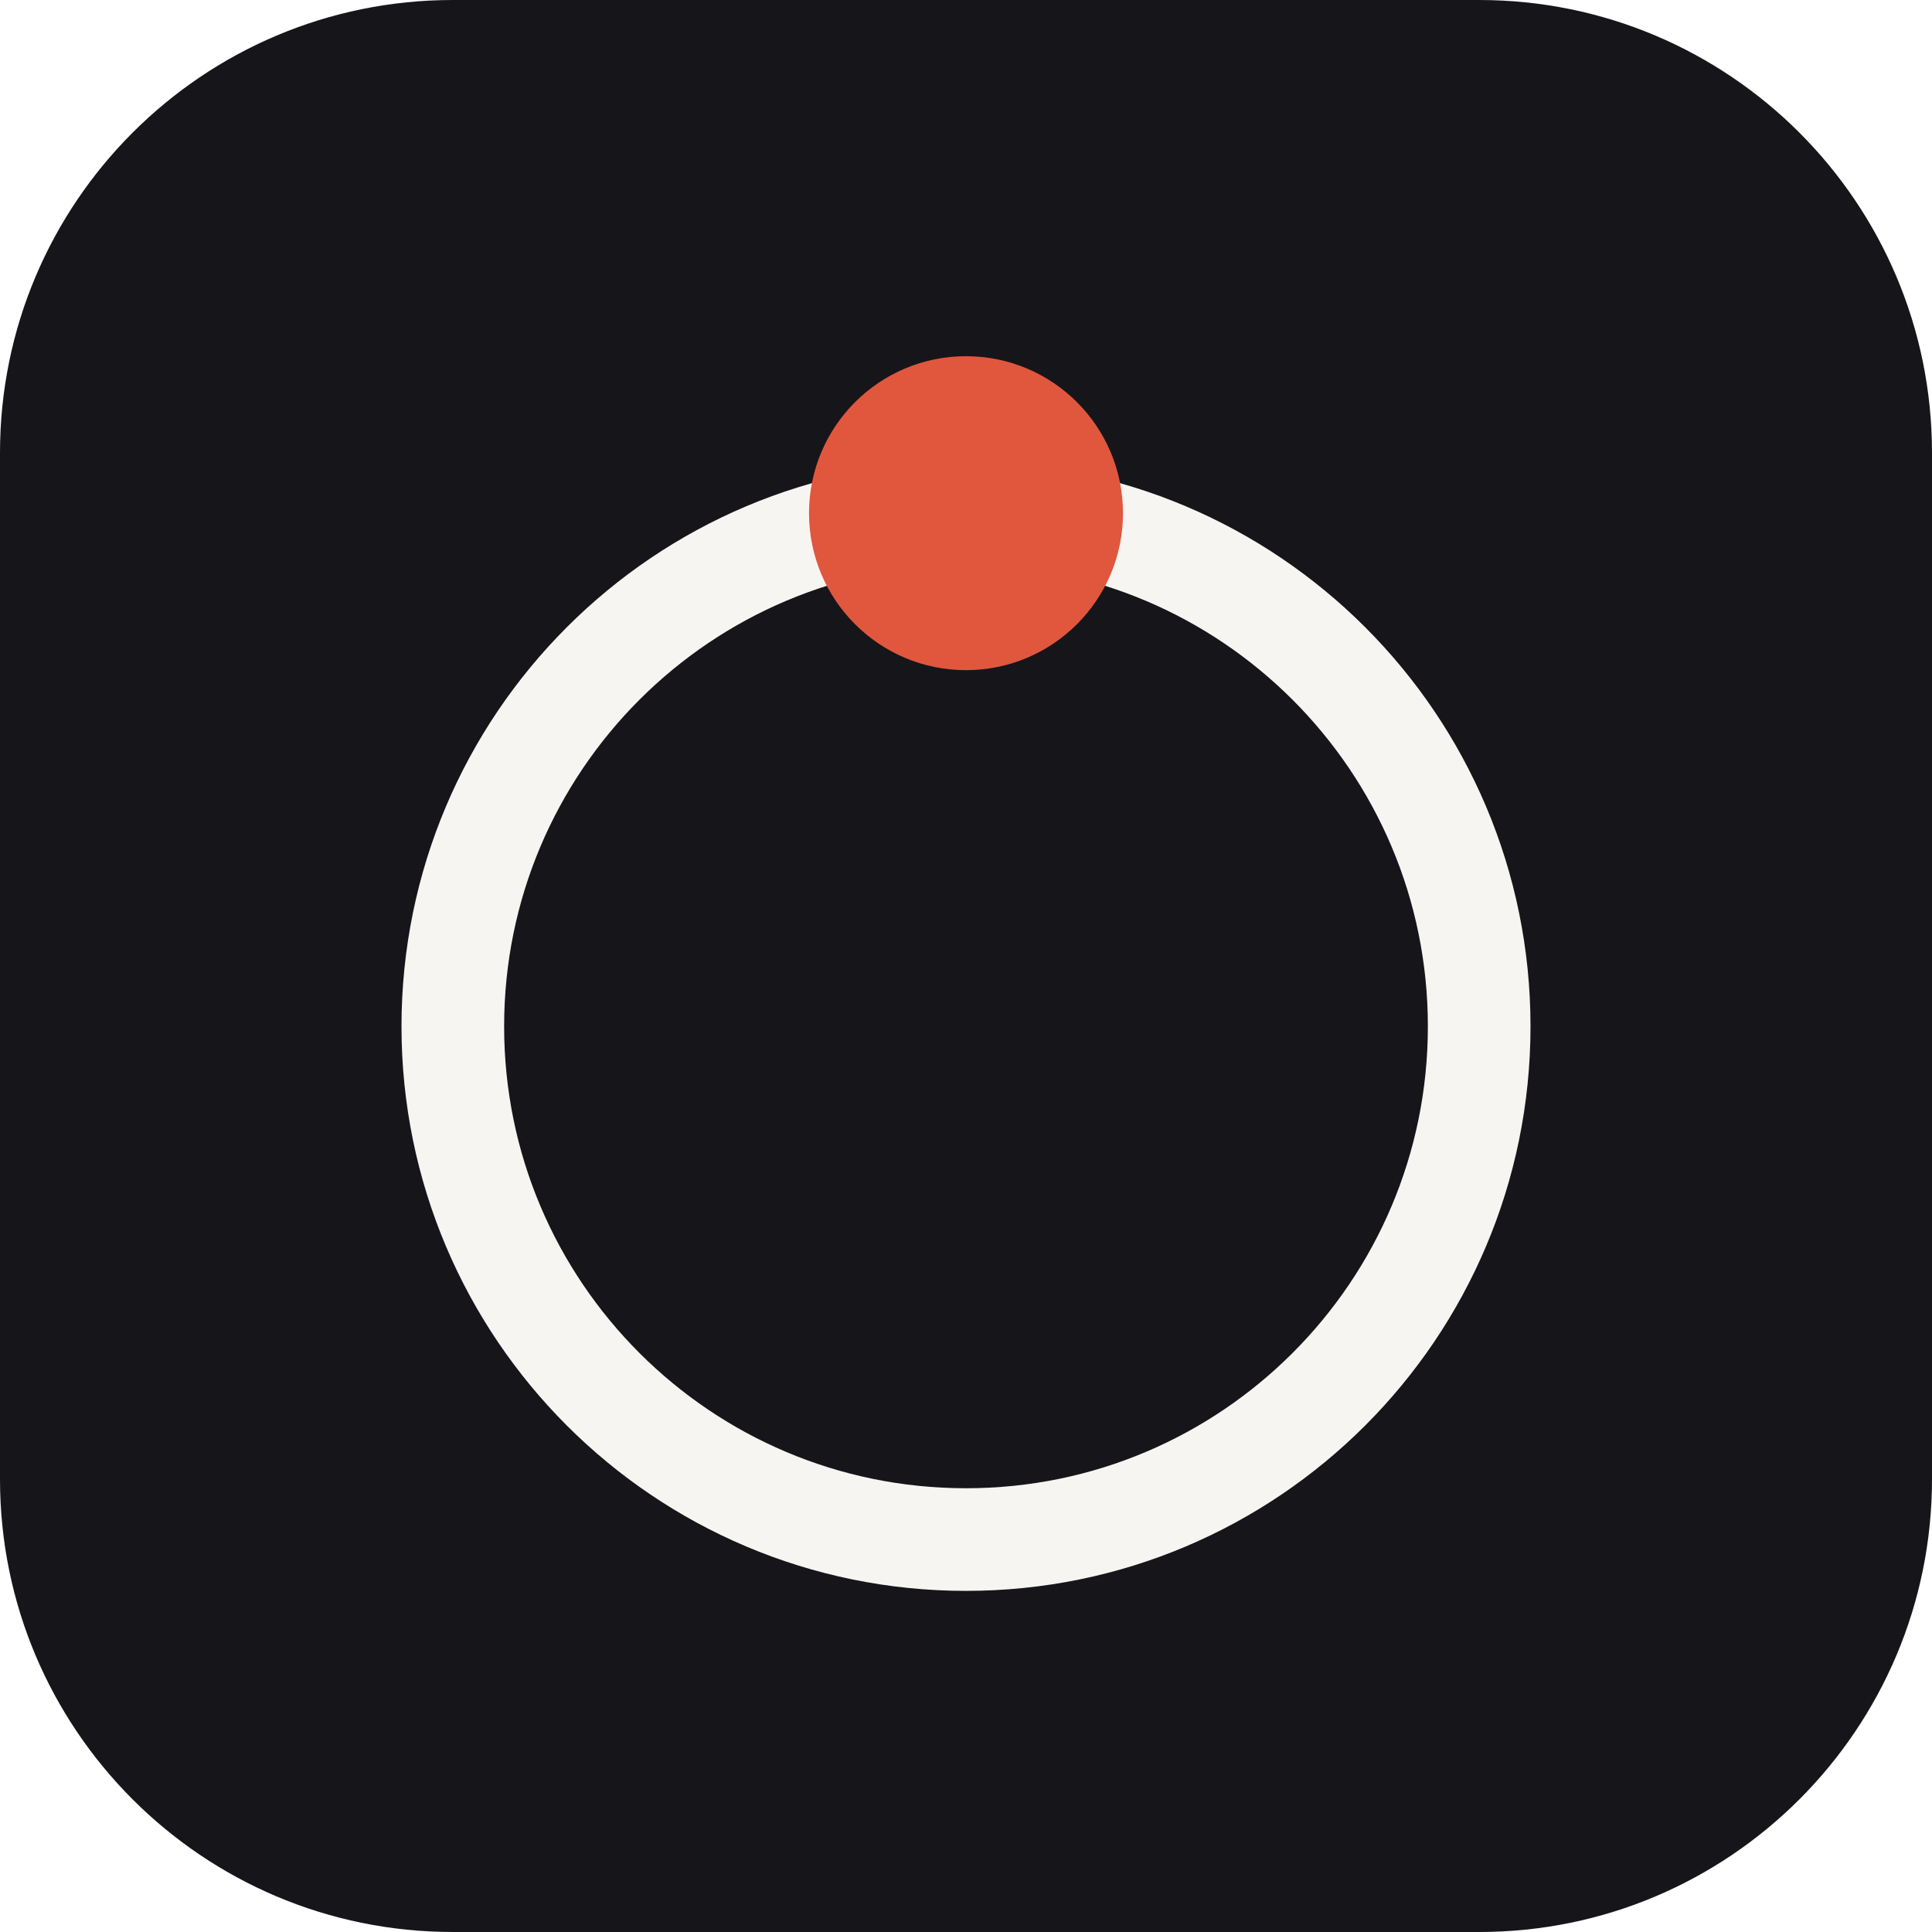
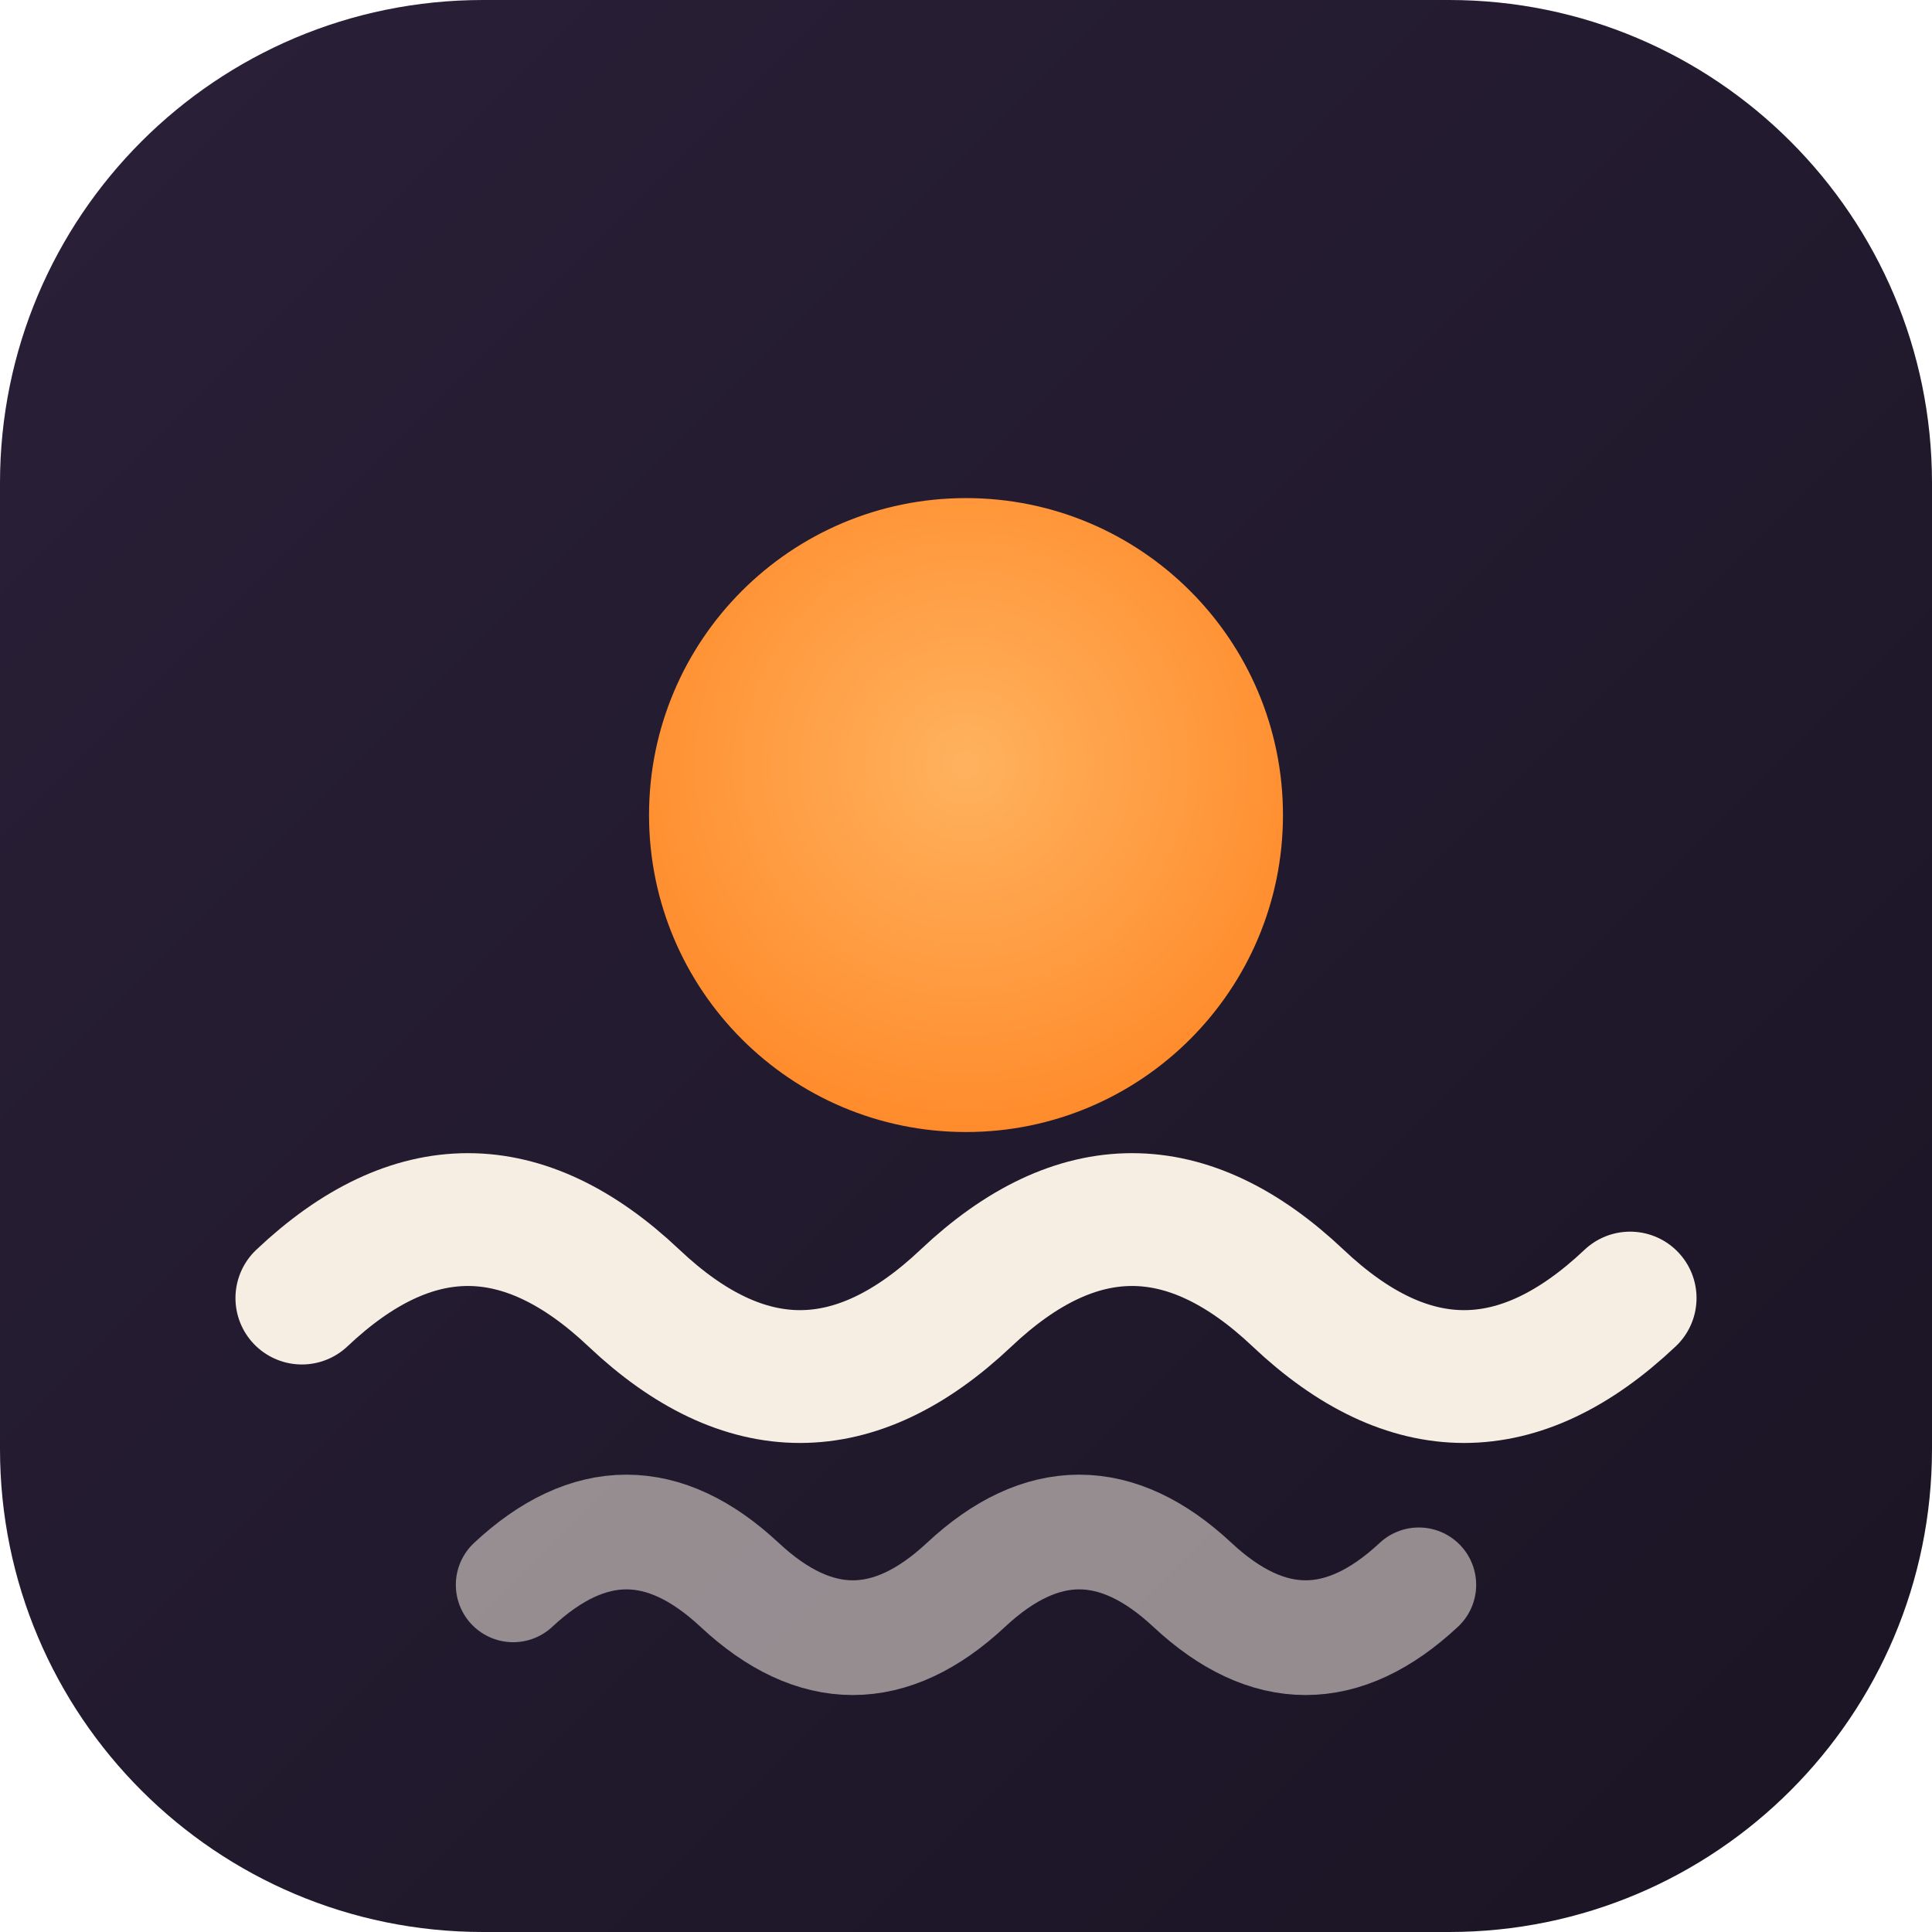
- <svg xmlns="http://www.w3.org/2000/svg" viewBox="0 0 64 64">
-   <rect width="64" height="64" rx="15" fill="#16151A" />
-   <circle cx="32" cy="34" r="17" fill="none" stroke="#F6F5F1" stroke-width="3.4" />
-   <circle cx="32" cy="17" r="5.2" fill="#E0573E" />
+ <svg xmlns="http://www.w3.org/2000/svg" width="64" height="64" viewBox="0 0 64 64">
+   <defs>
+     <linearGradient id="g" x1="0" y1="0" x2="1" y2="1">
+       <stop offset="0" stop-color="#2A2038" />
+       <stop offset="1" stop-color="#1A1424" />
+     </linearGradient>
+     <radialGradient id="s" cx=".5" cy=".42" r=".6">
+       <stop offset="0" stop-color="#FFB25E" />
+       <stop offset="1" stop-color="#FF8A2A" />
+     </radialGradient>
+   </defs>
+   <rect width="64" height="64" rx="16" fill="url(#g)" />
+   <circle cx="32" cy="27" r="10.5" fill="url(#s)" />
+   <path d="M10 43q5.5-5.2 11 0t11 0t11 0t11 0" fill="none" stroke="#F6EDE3" stroke-width="4.4" stroke-linecap="round" />
+   <path d="M17 52.5q3.75-3.5 7.5 0t7.5 0t7.5 0t7.5 0" fill="none" stroke="#F6EDE3" stroke-opacity=".55" stroke-width="3.8" stroke-linecap="round" />
</svg>
